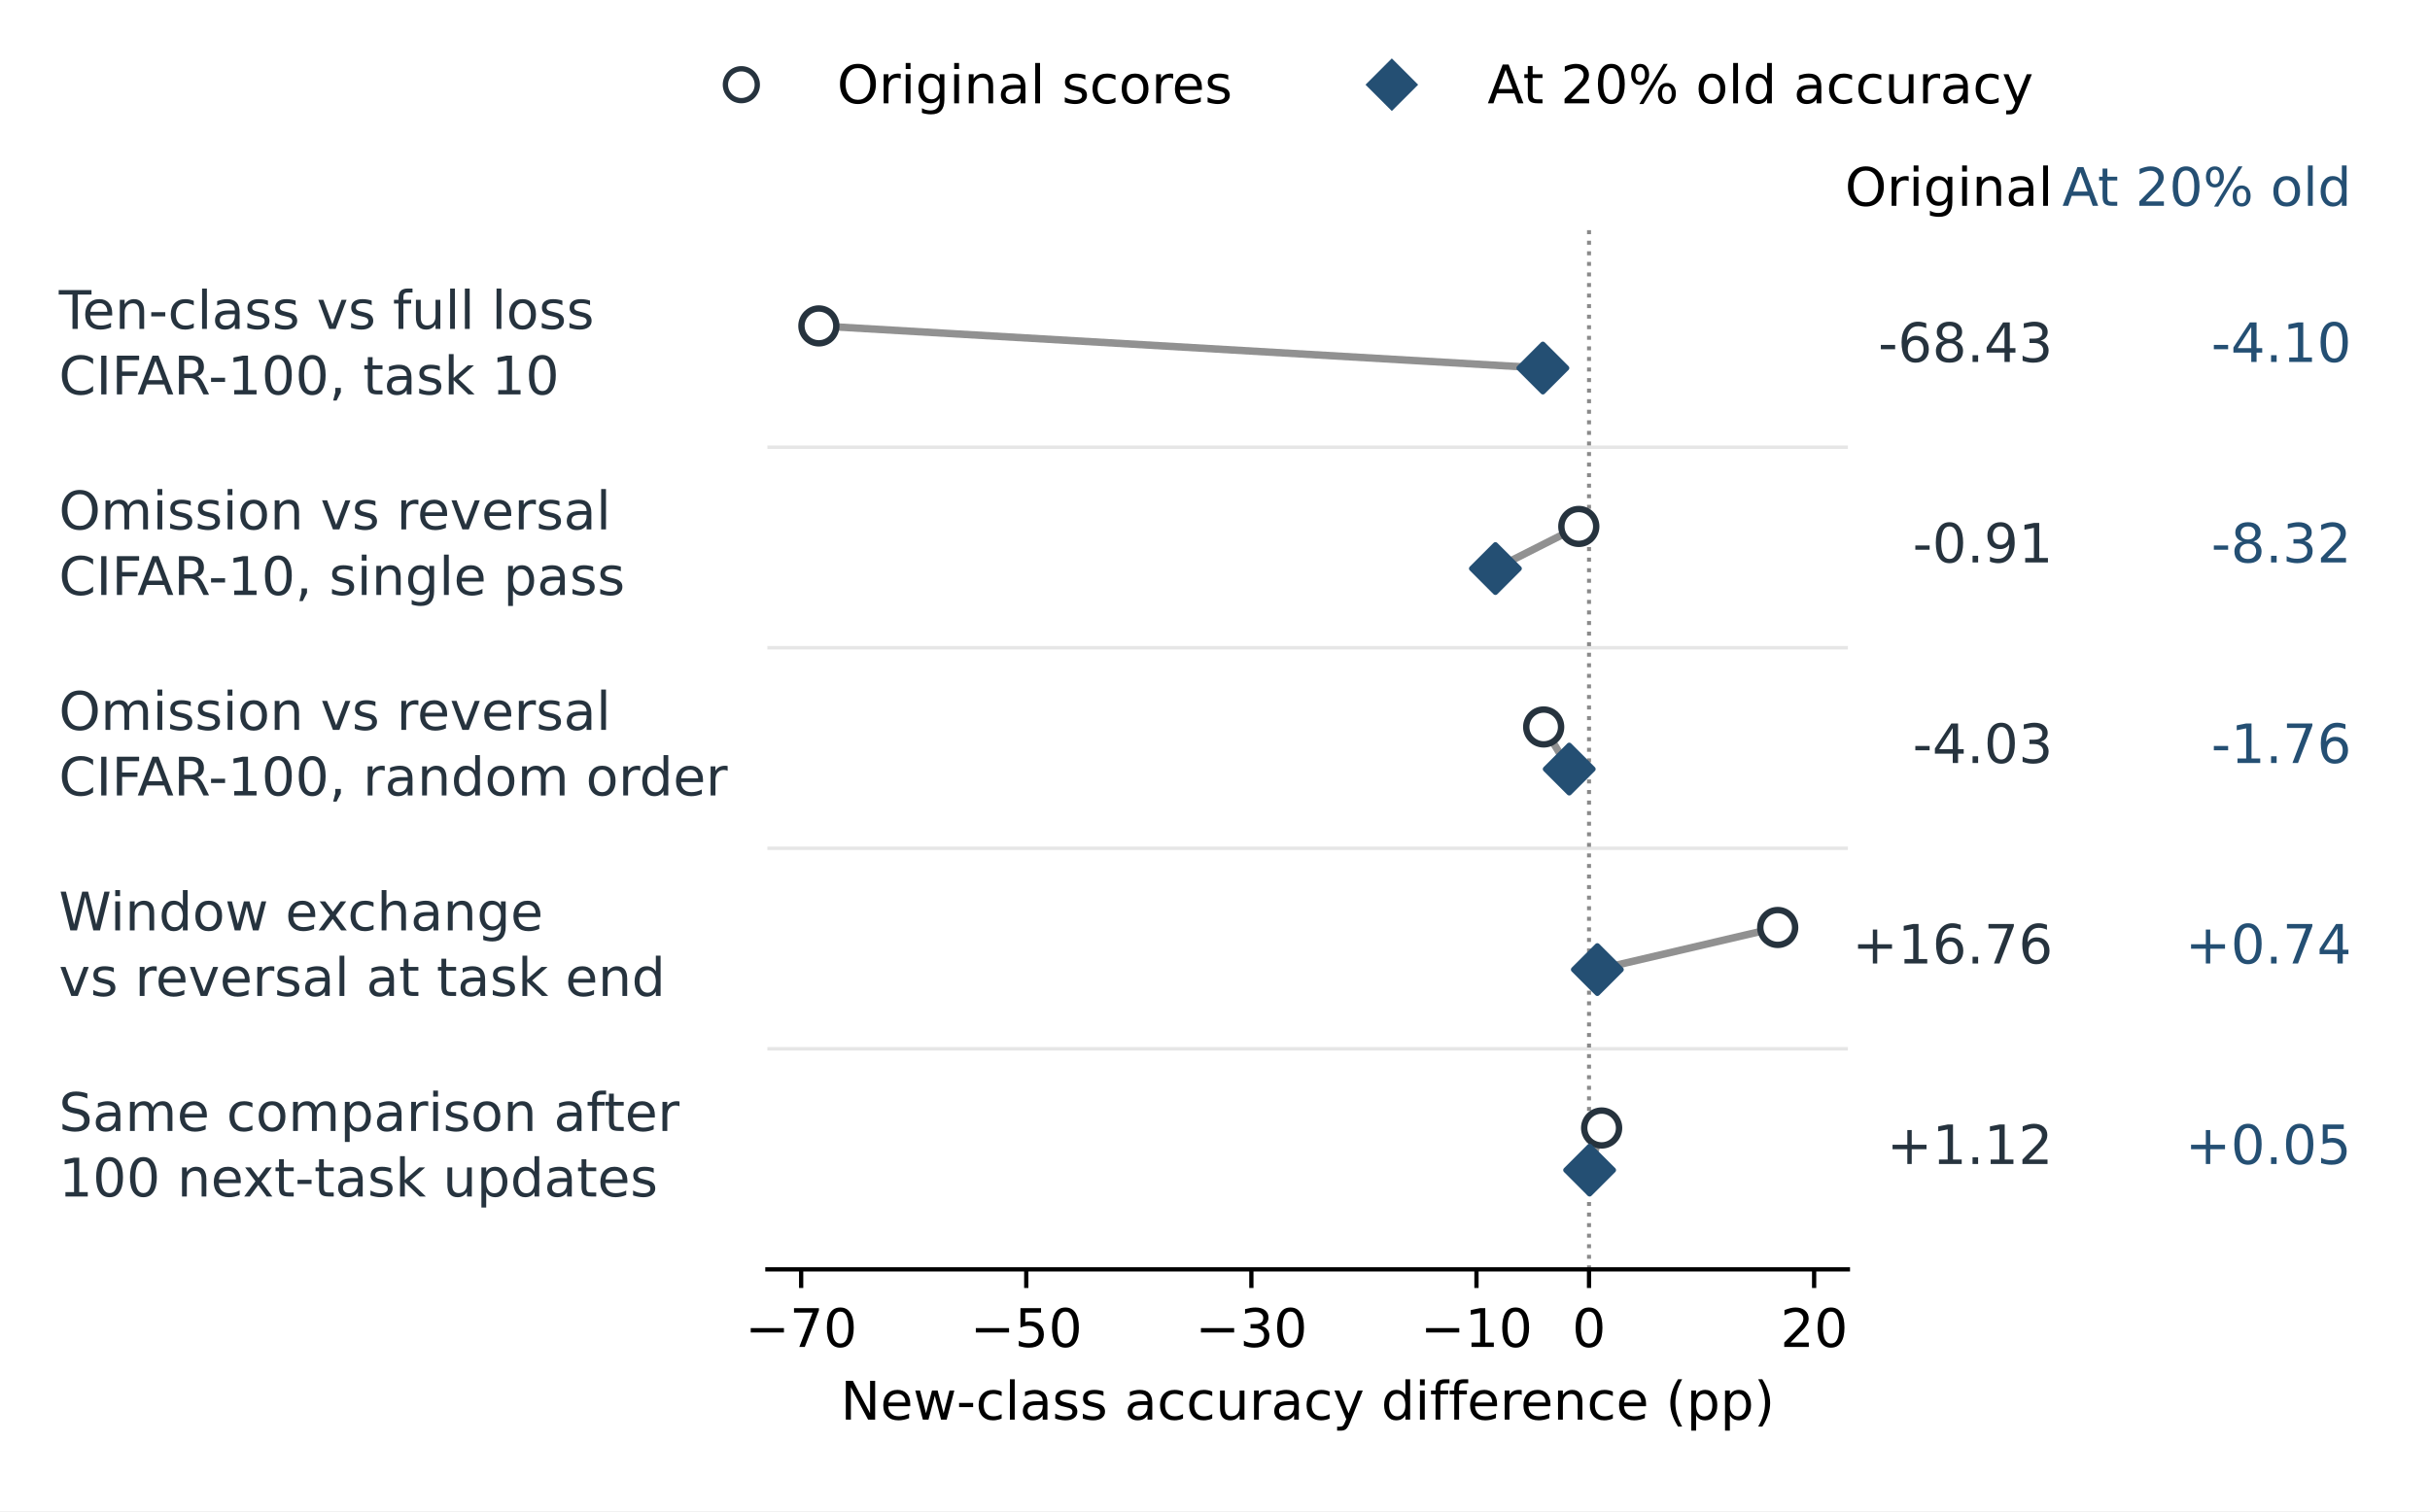
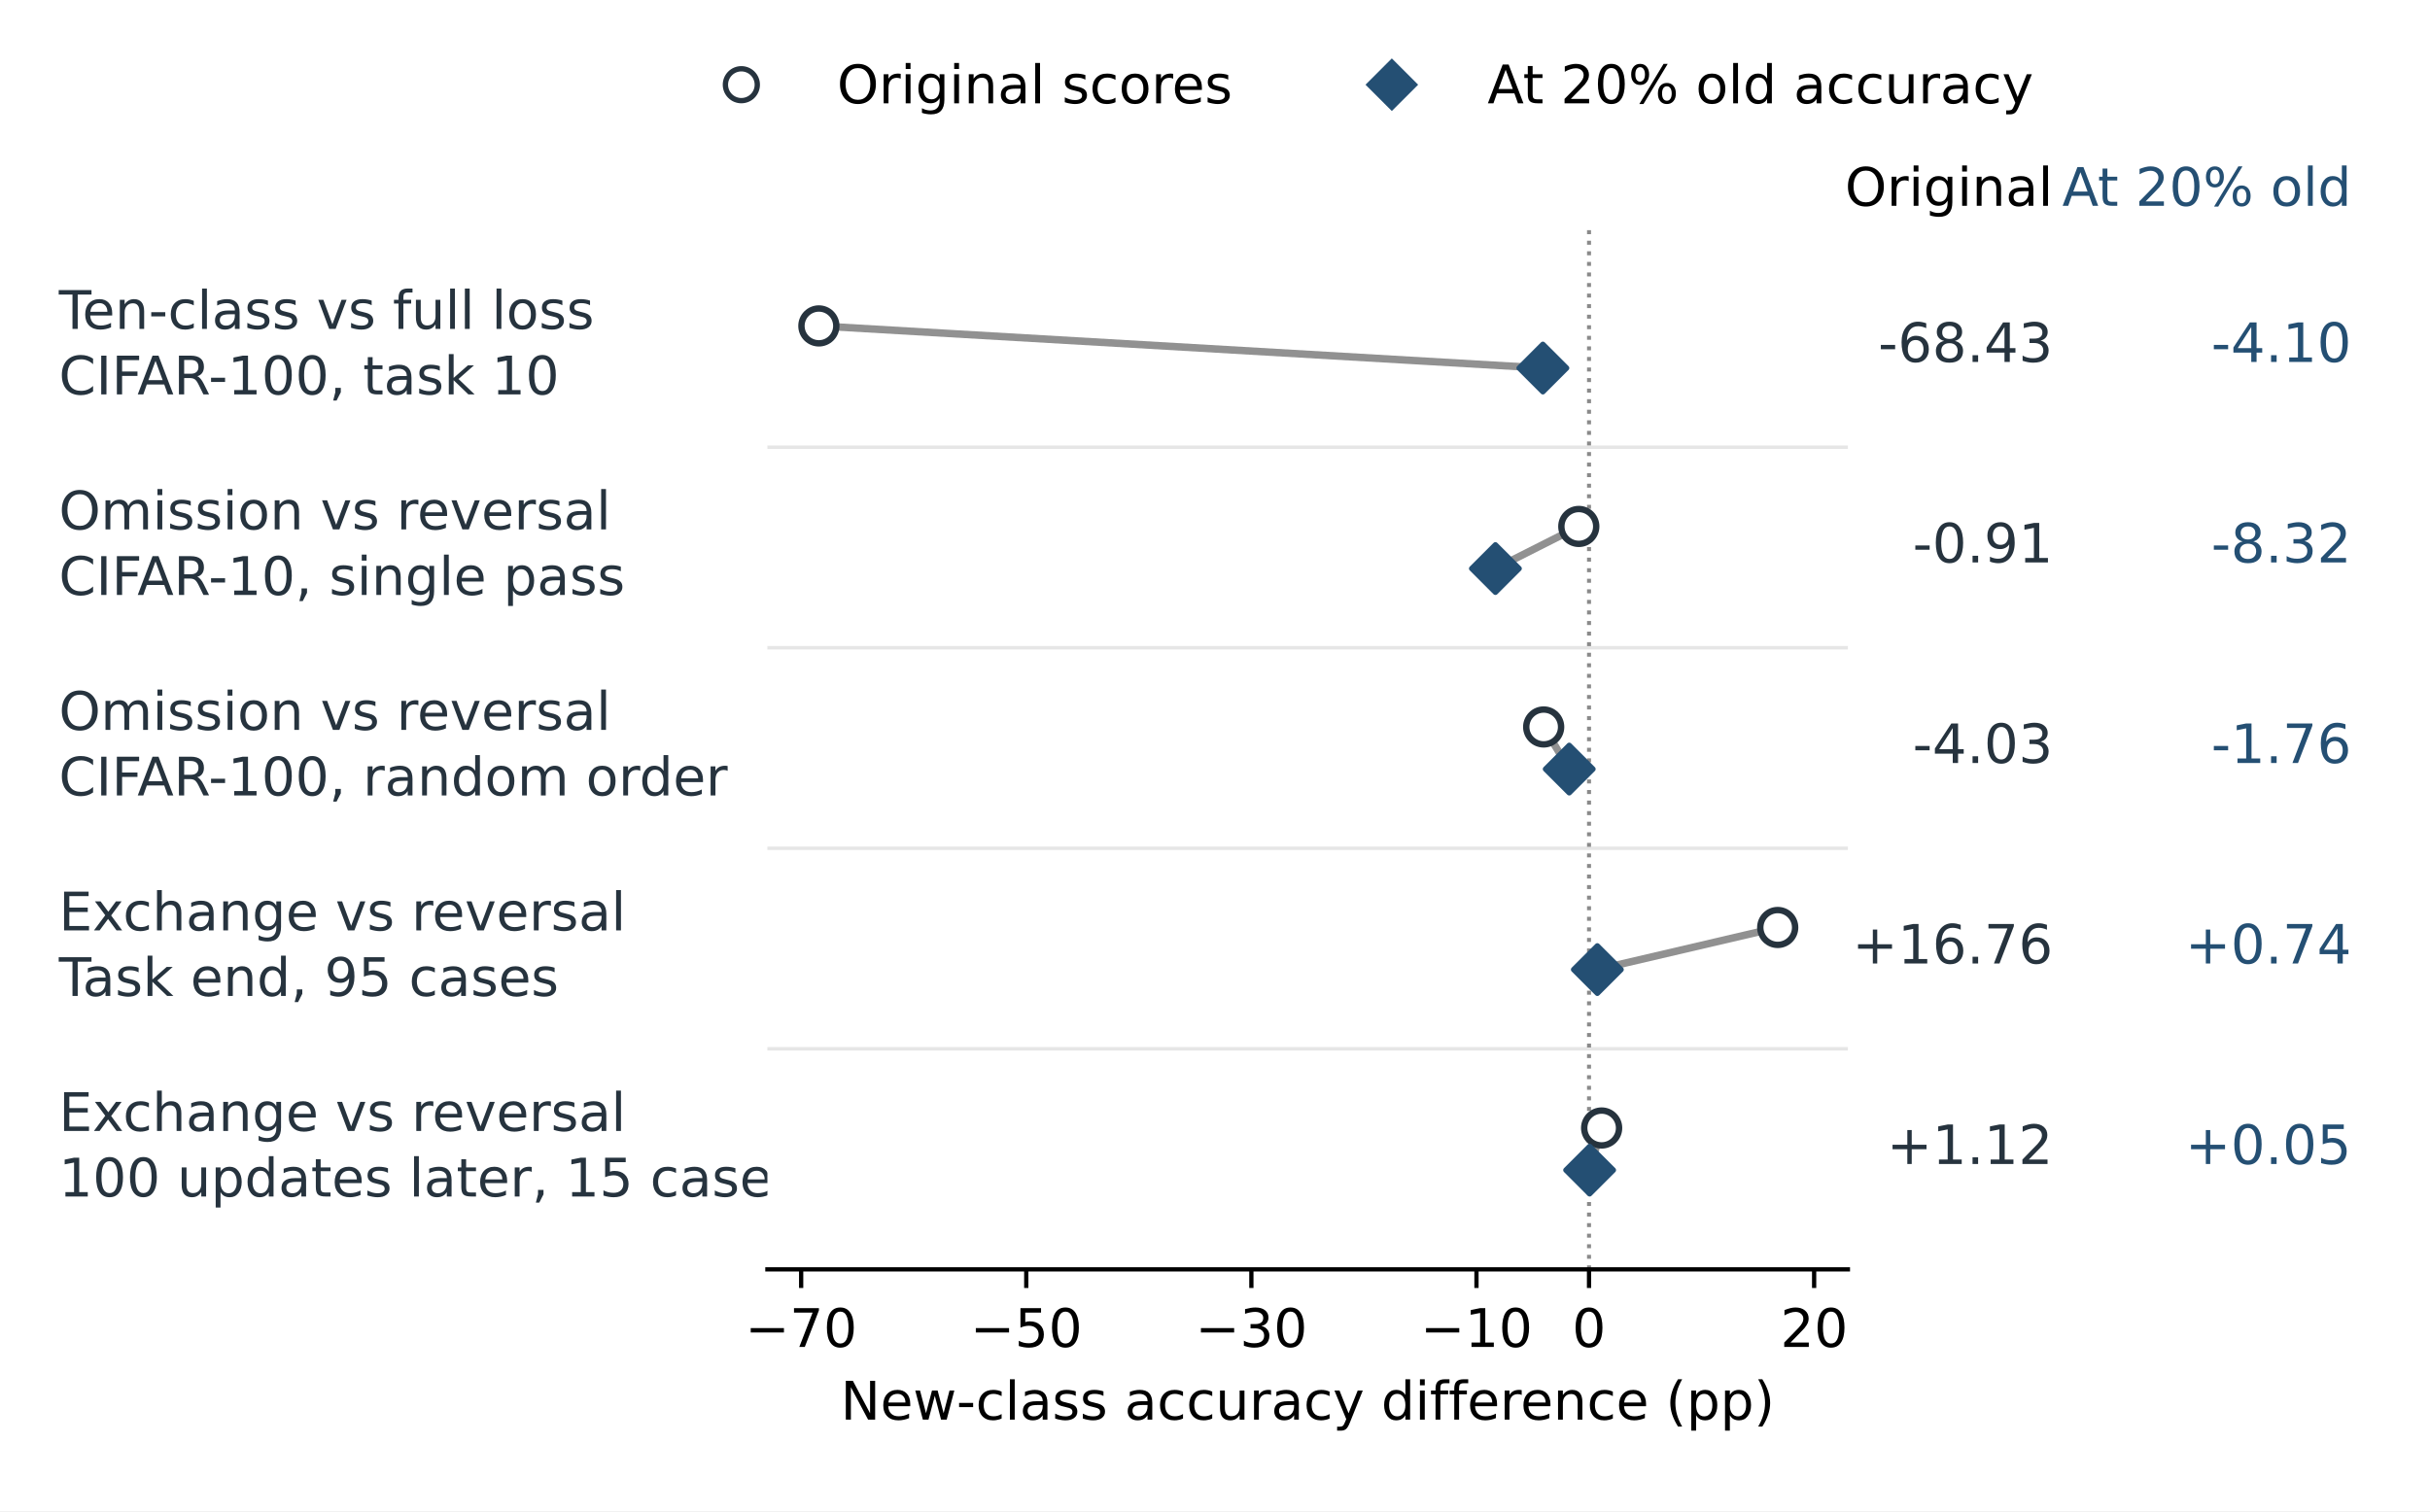
<svg xmlns="http://www.w3.org/2000/svg" xmlns:xlink="http://www.w3.org/1999/xlink" width="457.2pt" height="284.4pt" viewBox="0 0 457.2 284.4" version="1.1">
  <defs>
    <style type="text/css">*{stroke-linejoin: round; stroke-linecap: butt}</style>
  </defs>
  <g id="figure_1">
    <g id="patch_1">
      <path d="M 0 284.4  L 457.2 284.4  L 457.2 0  L 0 0  z " style="fill: #ffffff" />
    </g>
    <g id="axes_1">
      <g id="text_1">
        <text style="font-size: 10px; font-family: 'DejaVu Sans'; fill: #26333e" transform="translate(11.07531 61.8932)">Ten-class vs full loss</text>
        <text style="font-size: 10px; font-family: 'DejaVu Sans'; fill: #26333e" transform="translate(11.07531 74.23078)">CIFAR-100, task 10</text>
      </g>
      <g id="text_2">
        <text style="font-size: 10px; font-family: 'DejaVu Sans'; fill: #26333e" transform="translate(11.07531 99.63089)">Omission vs reversal</text>
        <text style="font-size: 10px; font-family: 'DejaVu Sans'; fill: #26333e" transform="translate(11.07531 111.9685)">CIFAR-10, single pass</text>
      </g>
      <g id="text_3">
        <text style="font-size: 10px; font-family: 'DejaVu Sans'; fill: #26333e" transform="translate(11.07531 137.3686)">Omission vs reversal</text>
        <text style="font-size: 10px; font-family: 'DejaVu Sans'; fill: #26333e" transform="translate(11.07531 149.7062)">CIFAR-100, random order</text>
      </g>
      <g id="text_4">
-         <text style="font-size: 10px; font-family: 'DejaVu Sans'; fill: #26333e" transform="translate(11.07531 175.1063)">Window exchange</text>
-         <text style="font-size: 10px; font-family: 'DejaVu Sans'; fill: #26333e" transform="translate(11.07531 187.4439)">vs reversal at task end</text>
+         <text style="font-size: 10px; font-family: 'DejaVu Sans'; fill: #26333e" transform="translate(11.07531 175.1063)">Exchange vs reversal</text>
+         <text style="font-size: 10px; font-family: 'DejaVu Sans'; fill: #26333e" transform="translate(11.07531 187.4439)">Task end, 95 cases</text>
      </g>
      <g id="text_5">
-         <text style="font-size: 10px; font-family: 'DejaVu Sans'; fill: #26333e" transform="translate(11.07531 212.844)">Same comparison after</text>
-         <text style="font-size: 10px; font-family: 'DejaVu Sans'; fill: #26333e" transform="translate(11.07531 225.1815)">100 next-task updates</text>
+         <text style="font-size: 10px; font-family: 'DejaVu Sans'; fill: #26333e" transform="translate(11.07531 212.844)">Exchange vs reversal</text>
+         <text style="font-size: 10px; font-family: 'DejaVu Sans'; fill: #26333e" transform="translate(11.07531 225.1815)">100 updates later, 15 cases</text>
      </g>
    </g>
    <g id="axes_2">
      <g id="patch_2">
        <path d="M 144.383 238.896  L 347.679 238.896  L 347.679 42.66  L 144.383 42.66  z " style="fill: #ffffff" />
      </g>
      <g id="line2d_1">
-         <path d="M 144.383 197.385  L 347.679 197.385  " clip-path="url(#p9f494b0fed)" style="fill: none; stroke: #e6e6e6; stroke-width: 0.65; stroke-linecap: square" />
+         <path d="M 144.383 197.385  L 347.679 197.385  " clip-path="url(#pf63b2cb6dd)" style="fill: none; stroke: #e6e6e6; stroke-width: 0.65; stroke-linecap: square" />
      </g>
      <g id="line2d_2">
-         <path d="M 144.383 159.647  L 347.679 159.647  " clip-path="url(#p9f494b0fed)" style="fill: none; stroke: #e6e6e6; stroke-width: 0.65; stroke-linecap: square" />
+         <path d="M 144.383 159.647  L 347.679 159.647  " clip-path="url(#pf63b2cb6dd)" style="fill: none; stroke: #e6e6e6; stroke-width: 0.65; stroke-linecap: square" />
      </g>
      <g id="line2d_3">
-         <path d="M 144.383 121.909  L 347.679 121.909  " clip-path="url(#p9f494b0fed)" style="fill: none; stroke: #e6e6e6; stroke-width: 0.65; stroke-linecap: square" />
+         <path d="M 144.383 121.909  L 347.679 121.909  " clip-path="url(#pf63b2cb6dd)" style="fill: none; stroke: #e6e6e6; stroke-width: 0.65; stroke-linecap: square" />
      </g>
      <g id="line2d_4">
-         <path d="M 144.383 84.171  L 347.679 84.171  " clip-path="url(#p9f494b0fed)" style="fill: none; stroke: #e6e6e6; stroke-width: 0.65; stroke-linecap: square" />
+         <path d="M 144.383 84.171  L 347.679 84.171  " clip-path="url(#pf63b2cb6dd)" style="fill: none; stroke: #e6e6e6; stroke-width: 0.65; stroke-linecap: square" />
      </g>
      <g id="line2d_5">
-         <path d="M 298.973 238.896  L 298.973 42.66  " clip-path="url(#p9f494b0fed)" style="fill: none; stroke-dasharray: 0.75,1.238; stroke-dashoffset: 0; stroke: #8a8a8a; stroke-width: 0.75" />
+         <path d="M 298.973 238.896  L 298.973 42.66  " clip-path="url(#pf63b2cb6dd)" style="fill: none; stroke-dasharray: 0.75,1.238; stroke-dashoffset: 0; stroke: #8a8a8a; stroke-width: 0.75" />
      </g>
      <g id="line2d_6">
-         <path d="M 154.071 61.34  L 290.29 69.265  " clip-path="url(#p9f494b0fed)" style="fill: none; stroke: #919191; stroke-width: 1.4; stroke-linecap: square" />
+         <path d="M 154.071 61.34  L 290.29 69.265  " clip-path="url(#pf63b2cb6dd)" style="fill: none; stroke: #919191; stroke-width: 1.4; stroke-linecap: square" />
      </g>
      <g id="line2d_7">
-         <path d="M 297.048 99.078  L 281.359 107.003  " clip-path="url(#p9f494b0fed)" style="fill: none; stroke: #919191; stroke-width: 1.4; stroke-linecap: square" />
+         <path d="M 297.048 99.078  L 281.359 107.003  " clip-path="url(#pf63b2cb6dd)" style="fill: none; stroke: #919191; stroke-width: 1.4; stroke-linecap: square" />
      </g>
      <g id="line2d_8">
-         <path d="M 290.44 136.816  L 295.246 144.74  " clip-path="url(#p9f494b0fed)" style="fill: none; stroke: #919191; stroke-width: 1.4; stroke-linecap: square" />
+         <path d="M 290.44 136.816  L 295.246 144.74  " clip-path="url(#pf63b2cb6dd)" style="fill: none; stroke: #919191; stroke-width: 1.4; stroke-linecap: square" />
      </g>
      <g id="line2d_9">
-         <path d="M 334.474 174.553  L 300.538 182.478  " clip-path="url(#p9f494b0fed)" style="fill: none; stroke: #919191; stroke-width: 1.4; stroke-linecap: square" />
+         <path d="M 334.474 174.553  L 300.538 182.478  " clip-path="url(#pf63b2cb6dd)" style="fill: none; stroke: #919191; stroke-width: 1.4; stroke-linecap: square" />
      </g>
      <g id="line2d_10">
-         <path d="M 301.345 212.291  L 299.086 220.216  " clip-path="url(#p9f494b0fed)" style="fill: none; stroke: #919191; stroke-width: 1.4; stroke-linecap: square" />
+         <path d="M 301.345 212.291  L 299.086 220.216  " clip-path="url(#pf63b2cb6dd)" style="fill: none; stroke: #919191; stroke-width: 1.4; stroke-linecap: square" />
      </g>
      <g id="matplotlib.axis_1">
        <g id="xtick_1">
          <g id="line2d_11">
            <defs>
-               <path id="m6f0a3790cb" d="M 0 0  L 0 3.5  " style="stroke: #000000; stroke-width: 0.8" />
+               <path id="m1f89ff91ff" d="M 0 0  L 0 3.5  " style="stroke: #000000; stroke-width: 0.8" />
            </defs>
            <g>
-               <use xlink:href="#m6f0a3790cb" x="150.736" y="238.896" style="stroke: #000000; stroke-width: 0.8" />
+               <use xlink:href="#m1f89ff91ff" x="150.736" y="238.896" style="stroke: #000000; stroke-width: 0.8" />
            </g>
          </g>
          <g id="text_6">
            <text style="font-size: 10px; font-family: 'DejaVu Sans'; text-anchor: middle" x="150.736" y="253.494" transform="rotate(-0 150.7362 253.4944)">−70</text>
          </g>
        </g>
        <g id="xtick_2">
          <g id="line2d_12">
            <g>
-               <use xlink:href="#m6f0a3790cb" x="193.089" y="238.896" style="stroke: #000000; stroke-width: 0.8" />
+               <use xlink:href="#m1f89ff91ff" x="193.089" y="238.896" style="stroke: #000000; stroke-width: 0.8" />
            </g>
          </g>
          <g id="text_7">
            <text style="font-size: 10px; font-family: 'DejaVu Sans'; text-anchor: middle" x="193.089" y="253.494" transform="rotate(-0 193.0895 253.4944)">−50</text>
          </g>
        </g>
        <g id="xtick_3">
          <g id="line2d_13">
            <g>
-               <use xlink:href="#m6f0a3790cb" x="235.443" y="238.896" style="stroke: #000000; stroke-width: 0.8" />
+               <use xlink:href="#m1f89ff91ff" x="235.443" y="238.896" style="stroke: #000000; stroke-width: 0.8" />
            </g>
          </g>
          <g id="text_8">
            <text style="font-size: 10px; font-family: 'DejaVu Sans'; text-anchor: middle" x="235.443" y="253.494" transform="rotate(-0 235.4428 253.4944)">−30</text>
          </g>
        </g>
        <g id="xtick_4">
          <g id="line2d_14">
            <g>
-               <use xlink:href="#m6f0a3790cb" x="277.796" y="238.896" style="stroke: #000000; stroke-width: 0.8" />
+               <use xlink:href="#m1f89ff91ff" x="277.796" y="238.896" style="stroke: #000000; stroke-width: 0.8" />
            </g>
          </g>
          <g id="text_9">
            <text style="font-size: 10px; font-family: 'DejaVu Sans'; text-anchor: middle" x="277.796" y="253.494" transform="rotate(-0 277.7961 253.4944)">−10</text>
          </g>
        </g>
        <g id="xtick_5">
          <g id="line2d_15">
            <g>
-               <use xlink:href="#m6f0a3790cb" x="298.973" y="238.896" style="stroke: #000000; stroke-width: 0.8" />
+               <use xlink:href="#m1f89ff91ff" x="298.973" y="238.896" style="stroke: #000000; stroke-width: 0.8" />
            </g>
          </g>
          <g id="text_10">
            <text style="font-size: 10px; font-family: 'DejaVu Sans'; text-anchor: middle" x="298.973" y="253.494" transform="rotate(-0 298.9727 253.4944)">0</text>
          </g>
        </g>
        <g id="xtick_6">
          <g id="line2d_16">
            <g>
-               <use xlink:href="#m6f0a3790cb" x="341.326" y="238.896" style="stroke: #000000; stroke-width: 0.8" />
+               <use xlink:href="#m1f89ff91ff" x="341.326" y="238.896" style="stroke: #000000; stroke-width: 0.8" />
            </g>
          </g>
          <g id="text_11">
            <text style="font-size: 10px; font-family: 'DejaVu Sans'; text-anchor: middle" x="341.326" y="253.494" transform="rotate(-0 341.326 253.4944)">20</text>
          </g>
        </g>
        <g id="text_12">
          <text style="font-size: 10px; font-family: 'DejaVu Sans'; text-anchor: middle" x="246.031" y="267.173" transform="rotate(-0 246.0311 267.1726)">New-class accuracy difference (pp)</text>
        </g>
      </g>
      <g id="matplotlib.axis_2" />
      <g id="PathCollection_1">
        <defs>
-           <path id="m87e1ba416f" d="M 0 3.279  C 0.87 3.279 1.704 2.933 2.318 2.318  C 2.933 1.704 3.279 0.87 3.279 0  C 3.279 -0.87 2.933 -1.704 2.318 -2.318  C 1.704 -2.933 0.87 -3.279 0 -3.279  C -0.87 -3.279 -1.704 -2.933 -2.318 -2.318  C -2.933 -1.704 -3.279 -0.87 -3.279 0  C -3.279 0.87 -2.933 1.704 -2.318 2.318  C -1.704 2.933 -0.87 3.279 0 3.279  z " style="stroke: #26333e; stroke-width: 1.2" />
-         </defs>
-         <g clip-path="url(#p9f494b0fed)">
-           <use xlink:href="#m87e1ba416f" x="154.071" y="61.34" style="fill: #ffffff; stroke: #26333e; stroke-width: 1.2" />
+           <path id="mf06d4875e4" d="M 0 3.279  C 0.87 3.279 1.704 2.933 2.318 2.318  C 2.933 1.704 3.279 0.87 3.279 0  C 3.279 -0.87 2.933 -1.704 2.318 -2.318  C 1.704 -2.933 0.87 -3.279 0 -3.279  C -0.87 -3.279 -1.704 -2.933 -2.318 -2.318  C -2.933 -1.704 -3.279 -0.87 -3.279 0  C -3.279 0.87 -2.933 1.704 -2.318 2.318  C -1.704 2.933 -0.87 3.279 0 3.279  z " style="stroke: #26333e; stroke-width: 1.2" />
+         </defs>
+         <g clip-path="url(#pf63b2cb6dd)">
+           <use xlink:href="#mf06d4875e4" x="154.071" y="61.34" style="fill: #ffffff; stroke: #26333e; stroke-width: 1.2" />
        </g>
      </g>
      <g id="PathCollection_2">
-         <g clip-path="url(#p9f494b0fed)">
-           <use xlink:href="#m87e1ba416f" x="297.048" y="99.078" style="fill: #ffffff; stroke: #26333e; stroke-width: 1.2" />
+         <g clip-path="url(#pf63b2cb6dd)">
+           <use xlink:href="#mf06d4875e4" x="297.048" y="99.078" style="fill: #ffffff; stroke: #26333e; stroke-width: 1.2" />
        </g>
      </g>
      <g id="PathCollection_3">
-         <g clip-path="url(#p9f494b0fed)">
-           <use xlink:href="#m87e1ba416f" x="290.44" y="136.816" style="fill: #ffffff; stroke: #26333e; stroke-width: 1.2" />
+         <g clip-path="url(#pf63b2cb6dd)">
+           <use xlink:href="#mf06d4875e4" x="290.44" y="136.816" style="fill: #ffffff; stroke: #26333e; stroke-width: 1.2" />
        </g>
      </g>
      <g id="PathCollection_4">
-         <g clip-path="url(#p9f494b0fed)">
-           <use xlink:href="#m87e1ba416f" x="334.474" y="174.553" style="fill: #ffffff; stroke: #26333e; stroke-width: 1.2" />
+         <g clip-path="url(#pf63b2cb6dd)">
+           <use xlink:href="#mf06d4875e4" x="334.474" y="174.553" style="fill: #ffffff; stroke: #26333e; stroke-width: 1.2" />
        </g>
      </g>
      <g id="PathCollection_5">
-         <g clip-path="url(#p9f494b0fed)">
-           <use xlink:href="#m87e1ba416f" x="301.345" y="212.291" style="fill: #ffffff; stroke: #26333e; stroke-width: 1.2" />
+         <g clip-path="url(#pf63b2cb6dd)">
+           <use xlink:href="#mf06d4875e4" x="301.345" y="212.291" style="fill: #ffffff; stroke: #26333e; stroke-width: 1.2" />
        </g>
      </g>
      <g id="patch_3">
        <path d="M 144.383 238.896  L 347.679 238.896  " style="fill: none; stroke: #000000; stroke-width: 0.8; stroke-linejoin: miter; stroke-linecap: square" />
      </g>
      <g id="PathCollection_6">
        <defs>
-           <path id="m13ef624957" d="M 0 4.472  L 4.472 0  L 0 -4.472  L -4.472 0  z " style="stroke: #244f73" />
-         </defs>
-         <g clip-path="url(#p9f494b0fed)">
-           <use xlink:href="#m13ef624957" x="290.29" y="69.265" style="fill: #244f73; stroke: #244f73" />
+           <path id="m85c60b7dab" d="M 0 4.472  L 4.472 0  L 0 -4.472  L -4.472 0  z " style="stroke: #244f73" />
+         </defs>
+         <g clip-path="url(#pf63b2cb6dd)">
+           <use xlink:href="#m85c60b7dab" x="290.29" y="69.265" style="fill: #244f73; stroke: #244f73" />
        </g>
      </g>
      <g id="PathCollection_7">
-         <g clip-path="url(#p9f494b0fed)">
-           <use xlink:href="#m13ef624957" x="281.359" y="107.003" style="fill: #244f73; stroke: #244f73" />
+         <g clip-path="url(#pf63b2cb6dd)">
+           <use xlink:href="#m85c60b7dab" x="281.359" y="107.003" style="fill: #244f73; stroke: #244f73" />
        </g>
      </g>
      <g id="PathCollection_8">
-         <g clip-path="url(#p9f494b0fed)">
-           <use xlink:href="#m13ef624957" x="295.246" y="144.74" style="fill: #244f73; stroke: #244f73" />
+         <g clip-path="url(#pf63b2cb6dd)">
+           <use xlink:href="#m85c60b7dab" x="295.246" y="144.74" style="fill: #244f73; stroke: #244f73" />
        </g>
      </g>
      <g id="PathCollection_9">
-         <g clip-path="url(#p9f494b0fed)">
-           <use xlink:href="#m13ef624957" x="300.538" y="182.478" style="fill: #244f73; stroke: #244f73" />
+         <g clip-path="url(#pf63b2cb6dd)">
+           <use xlink:href="#m85c60b7dab" x="300.538" y="182.478" style="fill: #244f73; stroke: #244f73" />
        </g>
      </g>
      <g id="PathCollection_10">
-         <g clip-path="url(#p9f494b0fed)">
-           <use xlink:href="#m13ef624957" x="299.086" y="220.216" style="fill: #244f73; stroke: #244f73" />
+         <g clip-path="url(#pf63b2cb6dd)">
+           <use xlink:href="#m85c60b7dab" x="299.086" y="220.216" style="fill: #244f73; stroke: #244f73" />
        </g>
      </g>
    </g>
    <g id="axes_3">
      <g id="text_13">
        <text style="font-size: 10.2px; font-family: 'DejaVu Sans'; text-anchor: end; fill: #26333e" x="386.258" y="68.117" transform="rotate(-0 386.2578 68.11718)">-68.43</text>
      </g>
      <g id="text_14">
        <text style="font-size: 10.2px; font-family: 'DejaVu Sans'; text-anchor: end; fill: #244f73" x="442.422" y="68.117" transform="rotate(-0 442.4217 68.11718)">-4.10</text>
      </g>
      <g id="text_15">
        <text style="font-size: 10.2px; font-family: 'DejaVu Sans'; text-anchor: end; fill: #26333e" x="386.258" y="105.855" transform="rotate(-0 386.2578 105.8549)">-0.91</text>
      </g>
      <g id="text_16">
        <text style="font-size: 10.2px; font-family: 'DejaVu Sans'; text-anchor: end; fill: #244f73" x="442.422" y="105.855" transform="rotate(-0 442.4217 105.8549)">-8.32</text>
      </g>
      <g id="text_17">
        <text style="font-size: 10.2px; font-family: 'DejaVu Sans'; text-anchor: end; fill: #26333e" x="386.258" y="143.593" transform="rotate(-0 386.2578 143.5926)">-4.03</text>
      </g>
      <g id="text_18">
        <text style="font-size: 10.2px; font-family: 'DejaVu Sans'; text-anchor: end; fill: #244f73" x="442.422" y="143.593" transform="rotate(-0 442.4217 143.5926)">-1.76</text>
      </g>
      <g id="text_19">
        <text style="font-size: 10.2px; font-family: 'DejaVu Sans'; text-anchor: end; fill: #26333e" x="386.258" y="181.33" transform="rotate(-0 386.2578 181.3303)">+16.76</text>
      </g>
      <g id="text_20">
        <text style="font-size: 10.2px; font-family: 'DejaVu Sans'; text-anchor: end; fill: #244f73" x="442.422" y="181.33" transform="rotate(-0 442.4217 181.3303)">+0.74</text>
      </g>
      <g id="text_21">
        <text style="font-size: 10.2px; font-family: 'DejaVu Sans'; text-anchor: end; fill: #26333e" x="386.258" y="219.068" transform="rotate(-0 386.2578 219.0679)">+1.12</text>
      </g>
      <g id="text_22">
        <text style="font-size: 10.2px; font-family: 'DejaVu Sans'; text-anchor: end; fill: #244f73" x="442.422" y="219.068" transform="rotate(-0 442.4217 219.0679)">+0.05</text>
      </g>
      <g id="text_23">
        <text style="font-size: 10px; font-family: 'DejaVu Sans'; text-anchor: end" x="386.258" y="38.735" transform="rotate(-0 386.2578 38.73528)">Original</text>
      </g>
      <g id="text_24">
        <text style="font-size: 10px; font-family: 'DejaVu Sans'; text-anchor: end; fill: #244f73" x="442.422" y="38.735" transform="rotate(-0 442.4217 38.73528)">At 20% old</text>
      </g>
    </g>
    <g id="legend_1">
      <g id="line2d_17">
        <defs>
-           <path id="m32c232056c" d="M 0 3  C 0.796 3 1.559 2.684 2.121 2.121  C 2.684 1.559 3 0.796 3 0  C 3 -0.796 2.684 -1.559 2.121 -2.121  C 1.559 -2.684 0.796 -3 0 -3  C -0.796 -3 -1.559 -2.684 -2.121 -2.121  C -2.684 -1.559 -3 -0.796 -3 0  C -3 0.796 -2.684 1.559 -2.121 2.121  C -1.559 2.684 -0.796 3 0 3  z " style="stroke: #26333e" />
+           <path id="m8a6c6a2b85" d="M 0 3  C 0.796 3 1.559 2.684 2.121 2.121  C 2.684 1.559 3 0.796 3 0  C 3 -0.796 2.684 -1.559 2.121 -2.121  C 1.559 -2.684 0.796 -3 0 -3  C -0.796 -3 -1.559 -2.684 -2.121 -2.121  C -2.684 -1.559 -3 -0.796 -3 0  C -3 0.796 -2.684 1.559 -2.121 2.121  C -1.559 2.684 -0.796 3 0 3  z " style="stroke: #26333e" />
        </defs>
        <g>
-           <use xlink:href="#m32c232056c" x="139.484" y="15.942" style="fill: #ffffff; stroke: #26333e" />
+           <use xlink:href="#m8a6c6a2b85" x="139.484" y="15.942" style="fill: #ffffff; stroke: #26333e" />
        </g>
      </g>
      <g id="text_25">
        <text style="font-size: 10px; font-family: 'DejaVu Sans'; text-anchor: start" x="157.484" y="19.442" transform="rotate(-0 157.4843 19.44244)">Original scores</text>
      </g>
      <g id="line2d_18">
        <defs>
-           <path id="m6f5eb1ea9b" d="M 0 4.243  L 4.243 0  L 0 -4.243  L -4.243 0  z " style="stroke: #244f73; stroke-linejoin: miter" />
+           <path id="m13da1d65c4" d="M 0 4.243  L 4.243 0  L 0 -4.243  L -4.243 0  z " style="stroke: #244f73; stroke-linejoin: miter" />
        </defs>
        <g>
-           <use xlink:href="#m6f5eb1ea9b" x="261.869" y="15.942" style="fill: #244f73; stroke: #244f73; stroke-linejoin: miter" />
+           <use xlink:href="#m13da1d65c4" x="261.869" y="15.942" style="fill: #244f73; stroke: #244f73; stroke-linejoin: miter" />
        </g>
      </g>
      <g id="text_26">
        <text style="font-size: 10px; font-family: 'DejaVu Sans'; text-anchor: start" x="279.869" y="19.442" transform="rotate(-0 279.8687 19.44244)">At 20% old accuracy</text>
      </g>
    </g>
  </g>
  <defs>
-     <clipPath id="p9f494b0fed">
+     <clipPath id="pf63b2cb6dd">
      <rect x="144.383" y="42.66" width="203.296" height="196.236" />
    </clipPath>
  </defs>
</svg>
